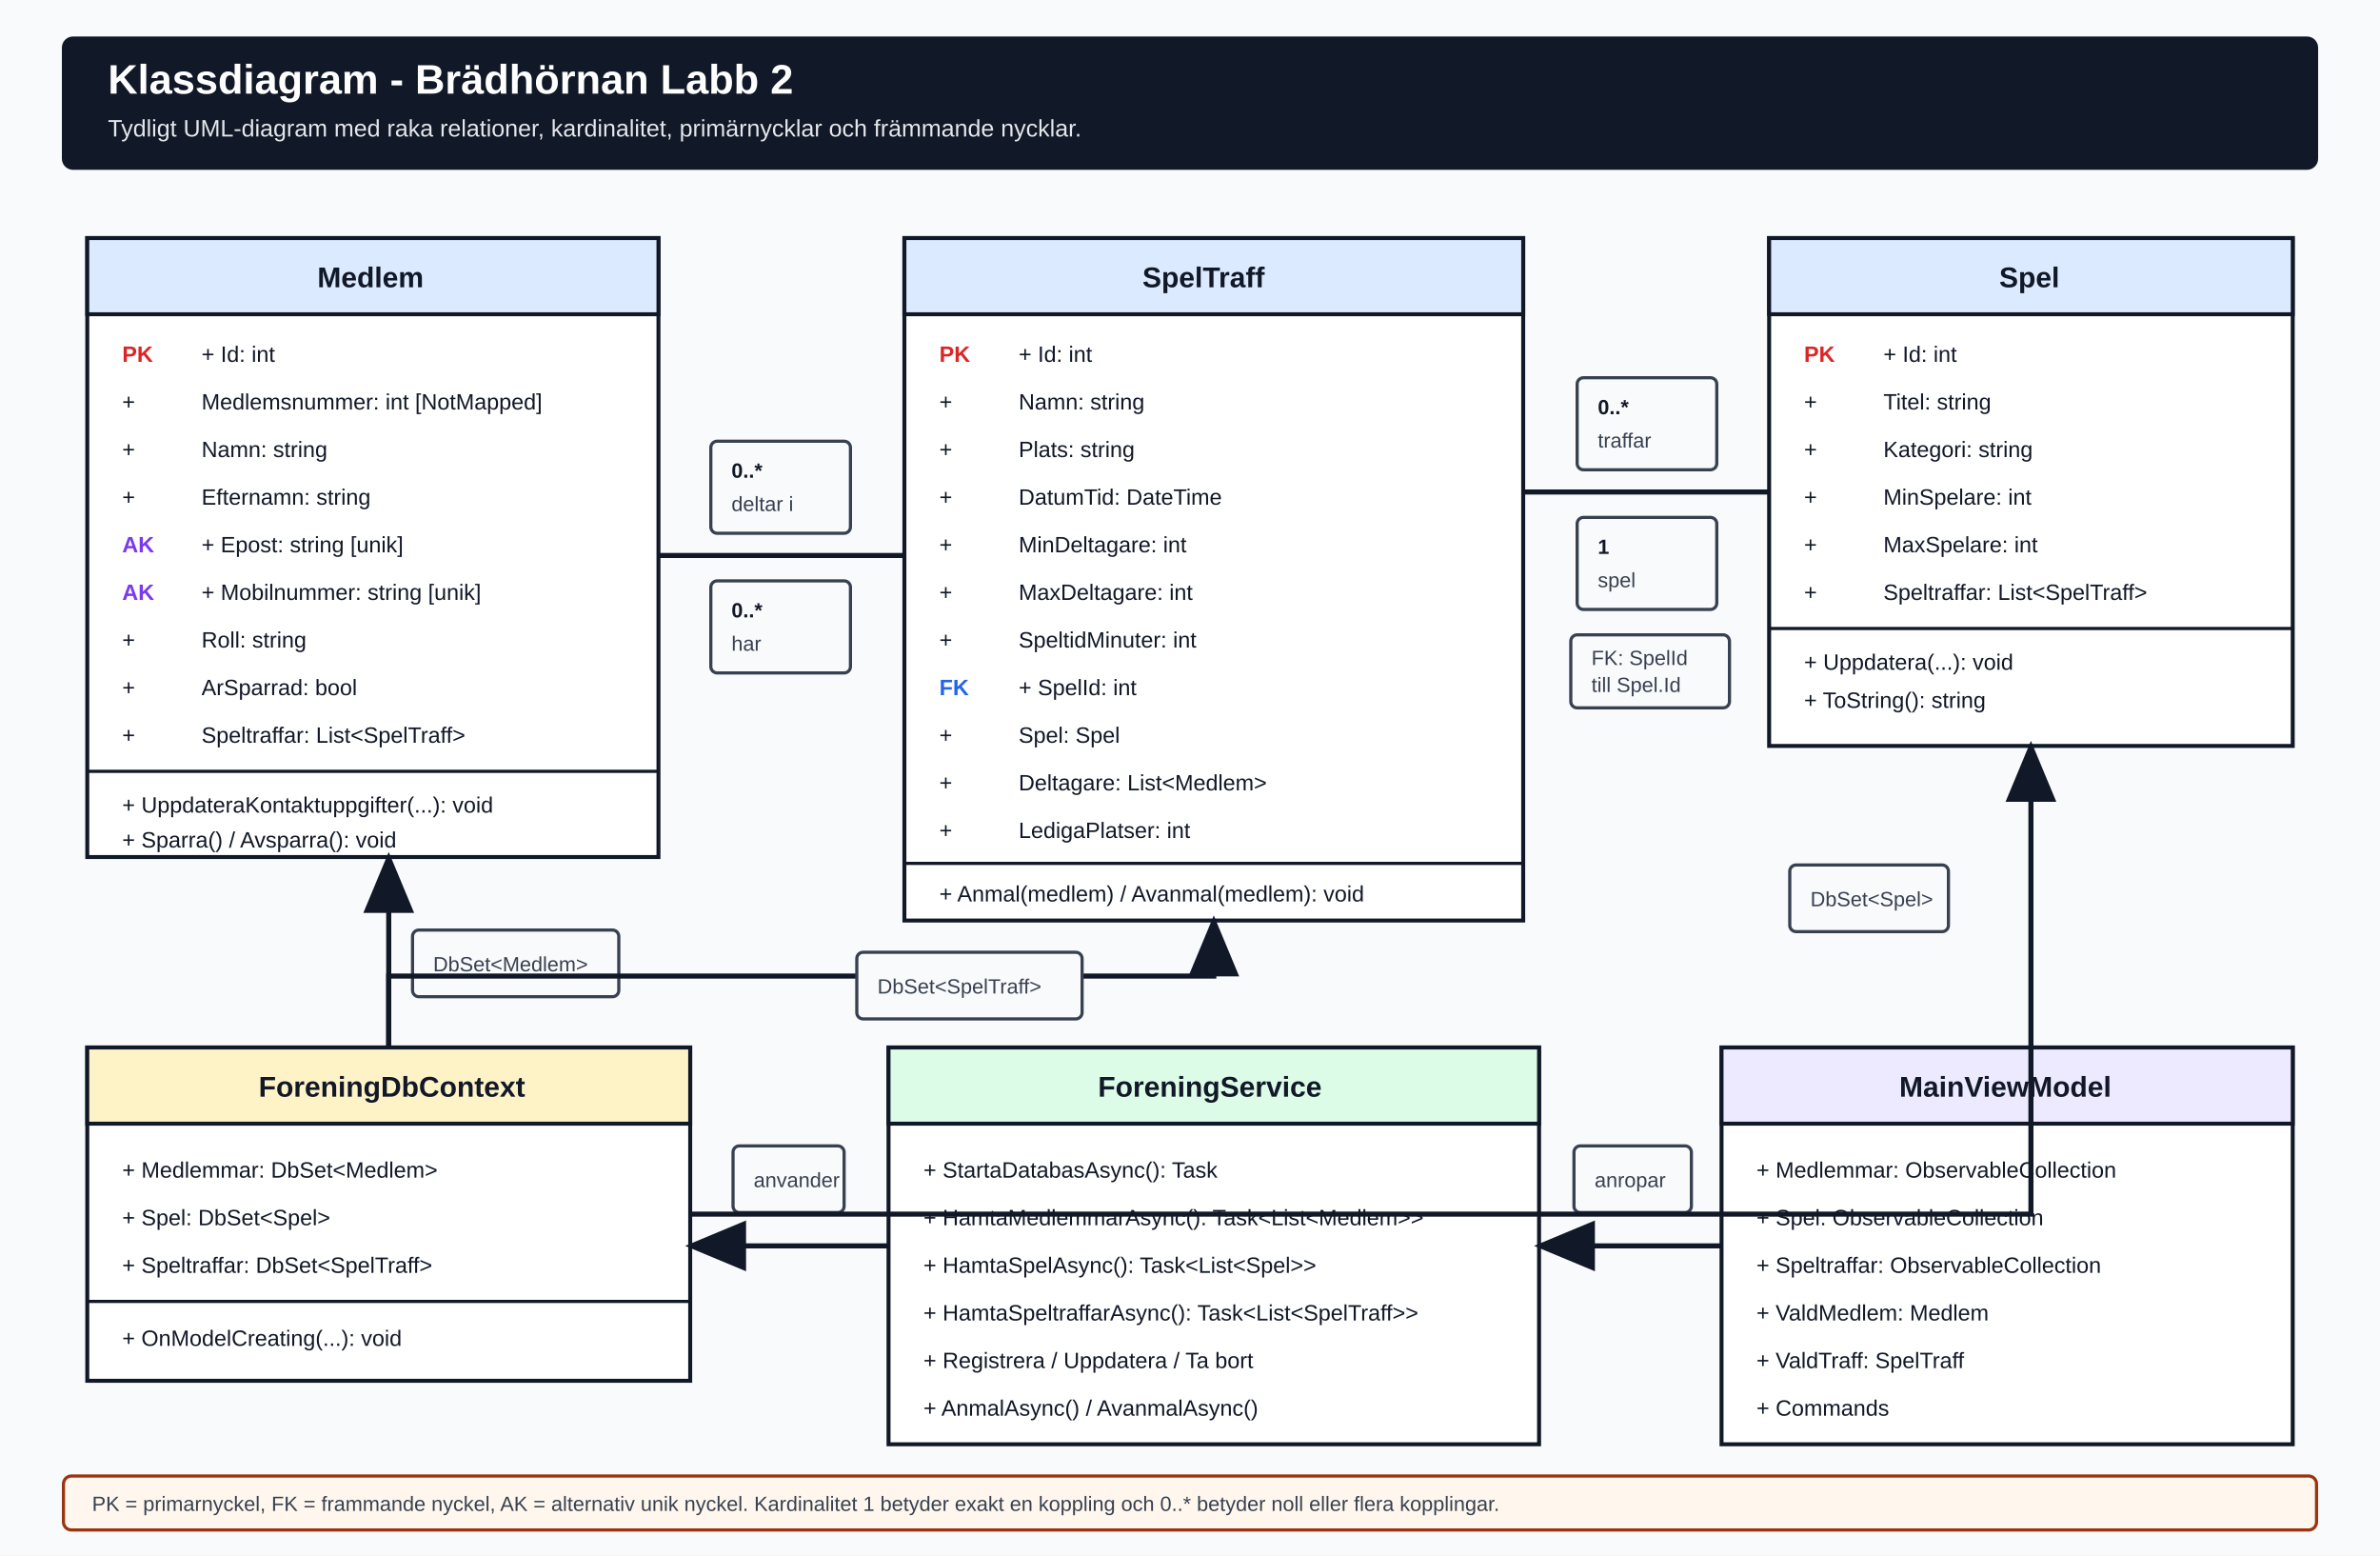
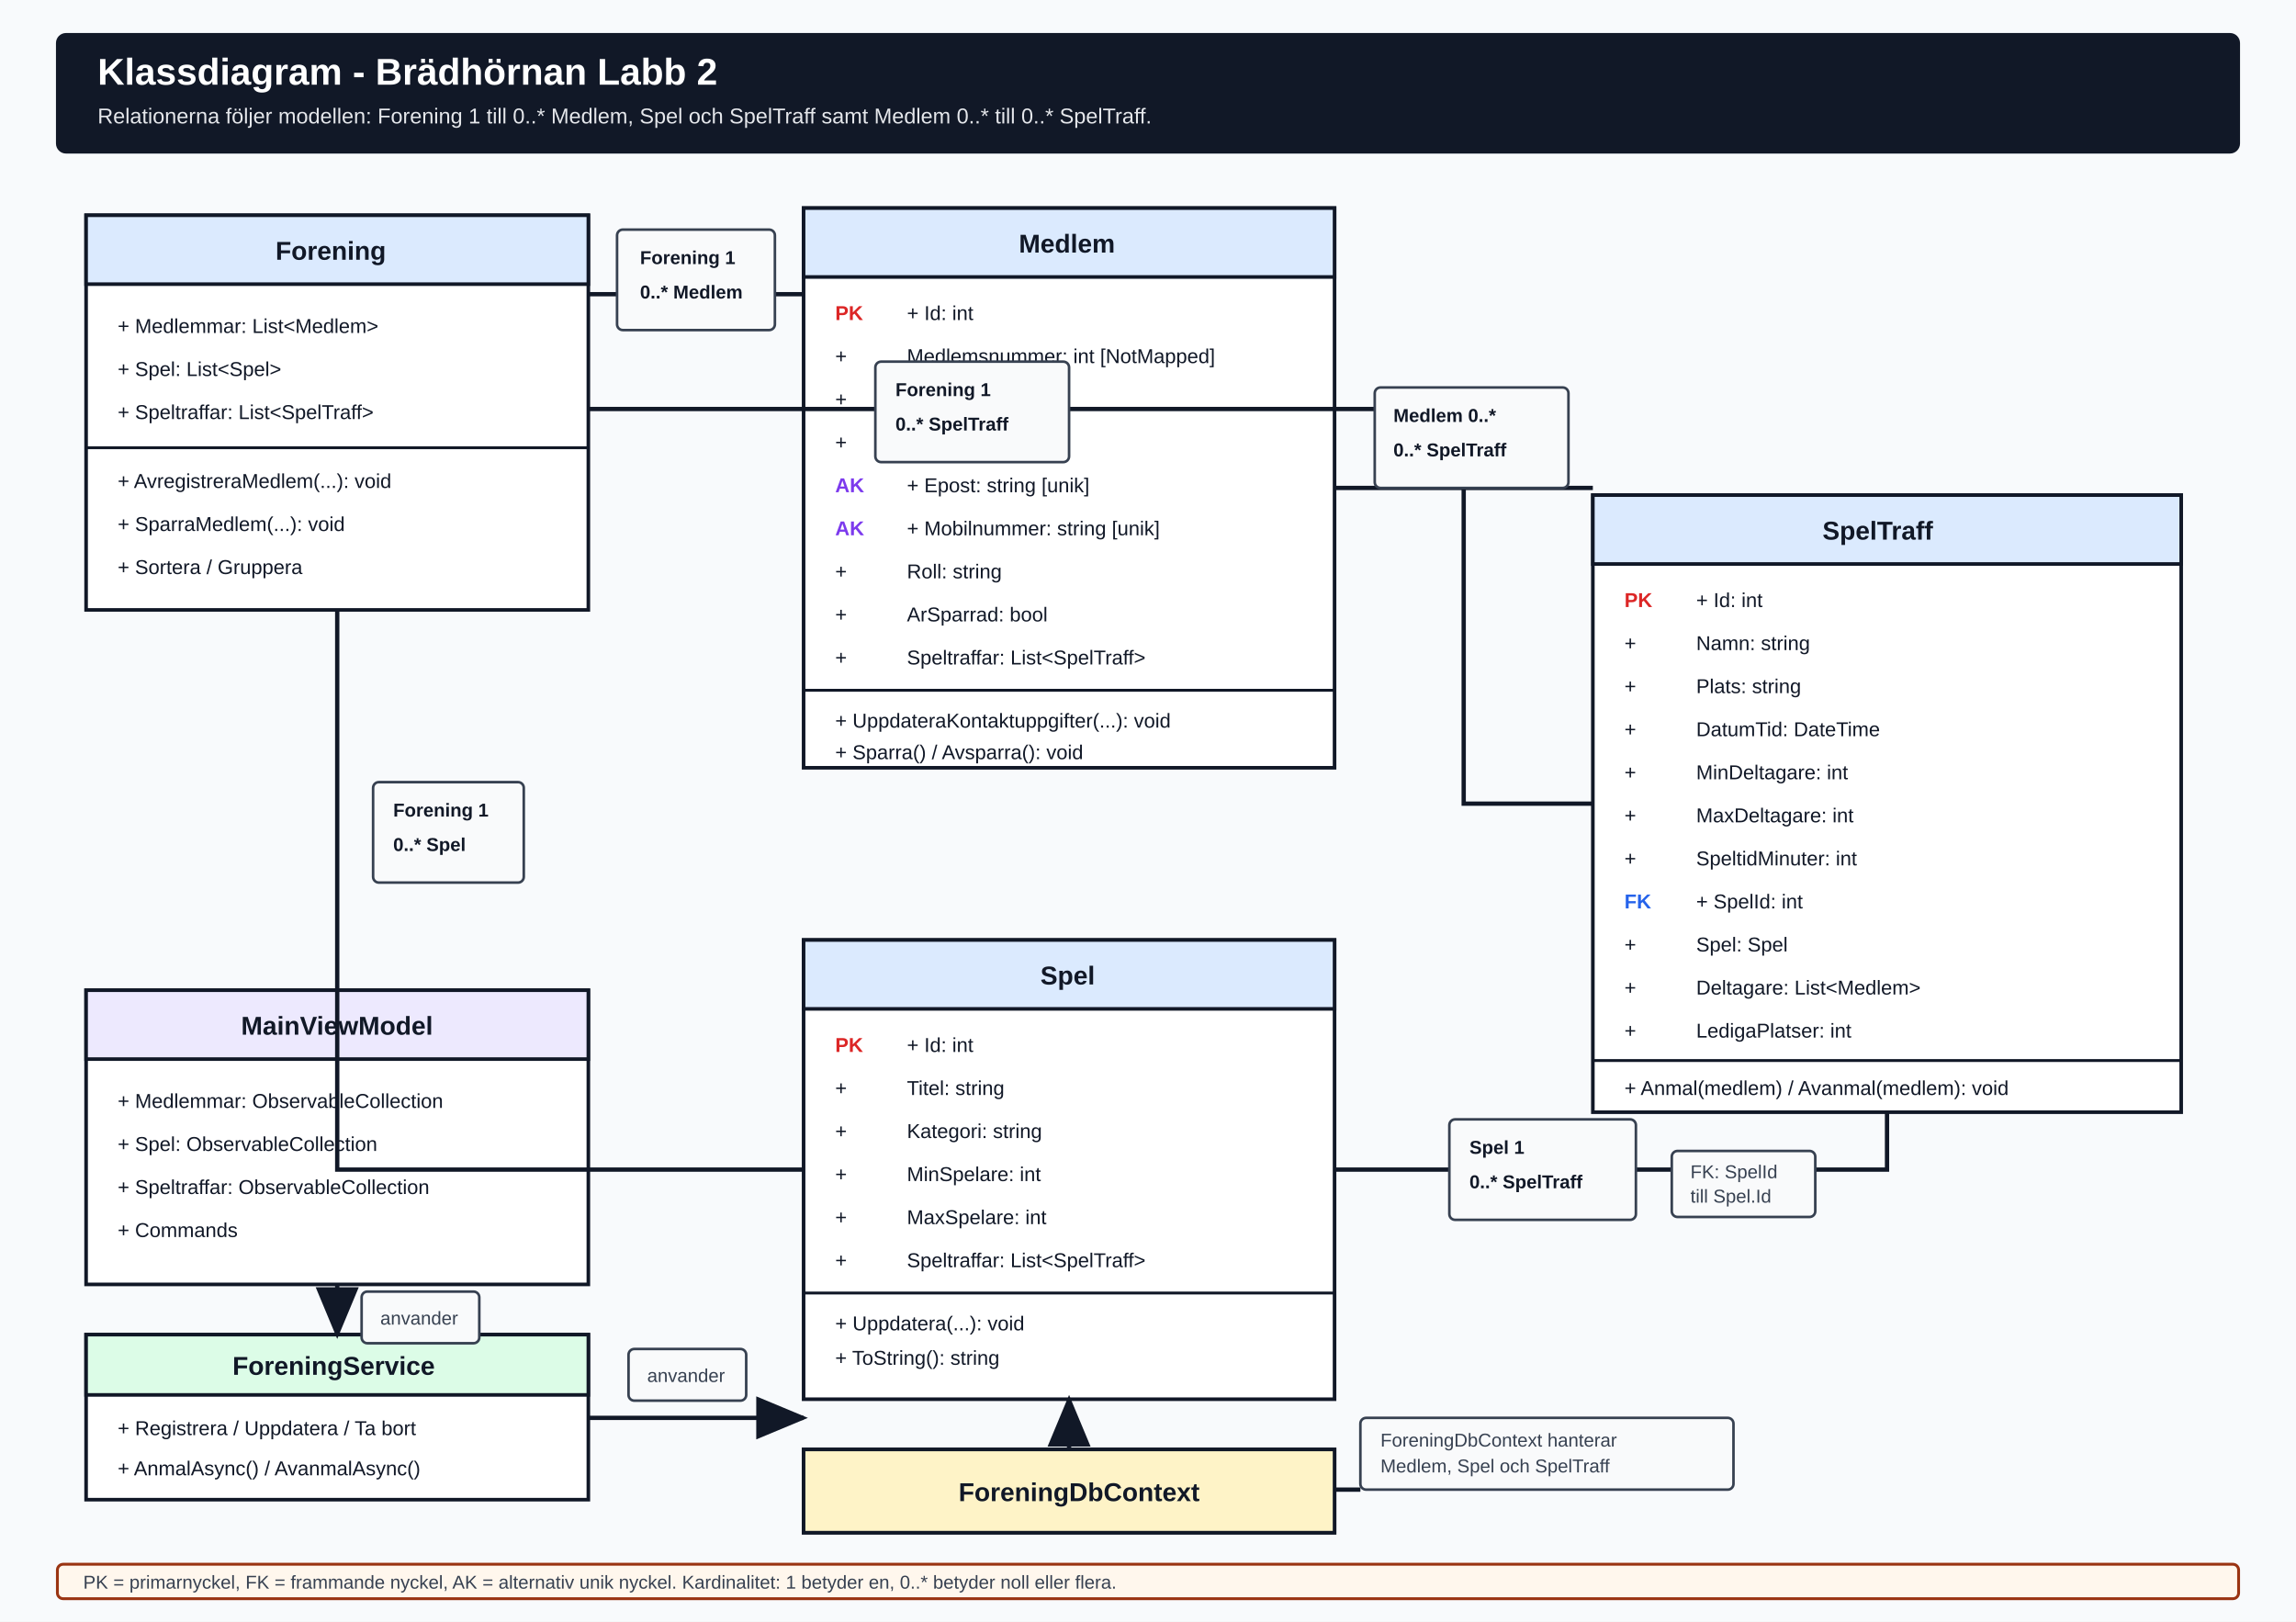
- <svg xmlns="http://www.w3.org/2000/svg" width="1500" height="980" viewBox="0 0 1500 980">
+ <svg xmlns="http://www.w3.org/2000/svg" width="1600" height="1130" viewBox="0 0 1600 1130">
  <style>
    .page { fill: #f8fafc; }
    .titleBox { fill: #111827; stroke: #111827; stroke-width: 2; }
    .title { font: bold 26px Arial, sans-serif; fill: #ffffff; }
    .subtitle { font: 15px Arial, sans-serif; fill: #e5e7eb; }
    .classBox { fill: #ffffff; stroke: #111827; stroke-width: 2.5; }
    .domainHead { fill: #dbeafe; stroke: #111827; stroke-width: 2.5; }
    .serviceHead { fill: #dcfce7; stroke: #111827; stroke-width: 2.5; }
    .viewHead { fill: #ede9fe; stroke: #111827; stroke-width: 2.5; }
    .dbHead { fill: #fef3c7; stroke: #111827; stroke-width: 2.5; }
    .sectionLine { stroke: #111827; stroke-width: 2; }
    .className { font: bold 18px Arial, sans-serif; fill: #111827; }
    .member { font: 14px Arial, sans-serif; fill: #111827; }
    .method { font: 14px Arial, sans-serif; fill: #111827; }
    .pk { font: bold 14px Arial, sans-serif; fill: #dc2626; }
    .fk { font: bold 14px Arial, sans-serif; fill: #2563eb; }
    .ak { font: bold 14px Arial, sans-serif; fill: #7c3aed; }
-     .relation { stroke: #111827; stroke-width: 3.2; fill: none; marker-end: url(#arrow); }
-     .assoc { stroke: #111827; stroke-width: 3.2; fill: none; }
-     .labelBox { fill: #f9fafb; stroke: #374151; stroke-width: 2; }
+     .assoc { stroke: #111827; stroke-width: 3; fill: none; }
+     .useLine { stroke: #111827; stroke-width: 3; fill: none; marker-end: url(#arrow); }
+     .labelBox { fill: #f9fafb; stroke: #374151; stroke-width: 1.8; }
    .label { font: bold 13px Arial, sans-serif; fill: #111827; }
    .small { font: 13px Arial, sans-serif; fill: #374151; }
    .legend { fill: #fff7ed; stroke: #9a3412; stroke-width: 2; }
  </style>
  <defs>
    <marker id="arrow" markerWidth="13" markerHeight="13" refX="11" refY="5" orient="auto" markerUnits="strokeWidth">
      <path d="M0,0 L0,10 L12,5 z" fill="#111827" />
    </marker>
  </defs>
-   <rect class="page" width="1500" height="980" />
+   <rect class="page" width="1600" height="1130" />
  <g transform="translate(40 24)">
-     <rect class="titleBox" width="1420" height="82" rx="6" />
+     <rect class="titleBox" width="1520" height="82" rx="6" />
    <text class="title" x="28" y="35">Klassdiagram - Brädhörnan Labb 2</text>
-     <text class="subtitle" x="28" y="62">Tydligt UML-diagram med raka relationer, kardinalitet, primärnycklar och främmande nycklar.</text>
-   </g>
-   <g transform="translate(55 150)">
-     <rect class="classBox" width="360" height="390" />
-     <rect class="domainHead" width="360" height="48" />
-     <text class="className" x="145" y="31">Medlem</text>
+     <text class="subtitle" x="28" y="62">Relationerna följer modellen: Forening 1 till 0..* Medlem, Spel och SpelTraff samt Medlem 0..* till 0..* SpelTraff.</text>
+   </g>
+   <g transform="translate(60 150)">
+     <rect class="classBox" width="350" height="275" />
+     <rect class="domainHead" width="350" height="48" />
+     <text class="className" x="132" y="31">Forening</text>
+     <text class="member" x="22" y="82">+ Medlemmar: List&lt;Medlem&gt;</text>
+     <text class="member" x="22" y="112">+ Spel: List&lt;Spel&gt;</text>
+     <text class="member" x="22" y="142">+ Speltraffar: List&lt;SpelTraff&gt;</text>
+     <line class="sectionLine" x1="0" y1="162" x2="350" y2="162" />
+     <text class="method" x="22" y="190">+ AvregistreraMedlem(...): void</text>
+     <text class="method" x="22" y="220">+ SparraMedlem(...): void</text>
+     <text class="method" x="22" y="250">+ Sortera / Gruppera</text>
+   </g>
+   <g transform="translate(560 145)">
+     <rect class="classBox" width="370" height="390" />
+     <rect class="domainHead" width="370" height="48" />
+     <text class="className" x="150" y="31">Medlem</text>
    <text class="pk" x="22" y="78">PK</text>
    <text class="member" x="72" y="78">+ Id: int</text>
    <text class="member" x="22" y="108">+</text>
    <text class="member" x="72" y="108">Medlemsnummer: int [NotMapped]</text>
    <text class="member" x="22" y="138">+</text>
    <text class="member" x="72" y="138">Namn: string</text>
    <text class="member" x="22" y="168">+</text>
    <text class="member" x="72" y="168">Efternamn: string</text>
    <text class="ak" x="22" y="198">AK</text>
    <text class="member" x="72" y="198">+ Epost: string [unik]</text>
    <text class="ak" x="22" y="228">AK</text>
    <text class="member" x="72" y="228">+ Mobilnummer: string [unik]</text>
    <text class="member" x="22" y="258">+</text>
    <text class="member" x="72" y="258">Roll: string</text>
    <text class="member" x="22" y="288">+</text>
    <text class="member" x="72" y="288">ArSparrad: bool</text>
    <text class="member" x="22" y="318">+</text>
    <text class="member" x="72" y="318">Speltraffar: List&lt;SpelTraff&gt;</text>
-     <line class="sectionLine" x1="0" y1="336" x2="360" y2="336" />
+     <line class="sectionLine" x1="0" y1="336" x2="370" y2="336" />
    <text class="method" x="22" y="362">+ UppdateraKontaktuppgifter(...): void</text>
    <text class="method" x="22" y="384">+ Sparra() / Avsparra(): void</text>
  </g>
-   <g transform="translate(570 150)">
-     <rect class="classBox" width="390" height="430" />
-     <rect class="domainHead" width="390" height="48" />
-     <text class="className" x="150" y="31">SpelTraff</text>
+   <g transform="translate(560 655)">
+     <rect class="classBox" width="370" height="320" />
+     <rect class="domainHead" width="370" height="48" />
+     <text class="className" x="165" y="31">Spel</text>
+     <text class="pk" x="22" y="78">PK</text>
+     <text class="member" x="72" y="78">+ Id: int</text>
+     <text class="member" x="22" y="108">+</text>
+     <text class="member" x="72" y="108">Titel: string</text>
+     <text class="member" x="22" y="138">+</text>
+     <text class="member" x="72" y="138">Kategori: string</text>
+     <text class="member" x="22" y="168">+</text>
+     <text class="member" x="72" y="168">MinSpelare: int</text>
+     <text class="member" x="22" y="198">+</text>
+     <text class="member" x="72" y="198">MaxSpelare: int</text>
+     <text class="member" x="22" y="228">+</text>
+     <text class="member" x="72" y="228">Speltraffar: List&lt;SpelTraff&gt;</text>
+     <line class="sectionLine" x1="0" y1="246" x2="370" y2="246" />
+     <text class="method" x="22" y="272">+ Uppdatera(...): void</text>
+     <text class="method" x="22" y="296">+ ToString(): string</text>
+   </g>
+   <g transform="translate(1110 345)">
+     <rect class="classBox" width="410" height="430" />
+     <rect class="domainHead" width="410" height="48" />
+     <text class="className" x="160" y="31">SpelTraff</text>
    <text class="pk" x="22" y="78">PK</text>
    <text class="member" x="72" y="78">+ Id: int</text>
    <text class="member" x="22" y="108">+</text>
    <text class="member" x="72" y="108">Namn: string</text>
    <text class="member" x="22" y="138">+</text>
    <text class="member" x="72" y="138">Plats: string</text>
    <text class="member" x="22" y="168">+</text>
    <text class="member" x="72" y="168">DatumTid: DateTime</text>
    <text class="member" x="22" y="198">+</text>
    <text class="member" x="72" y="198">MinDeltagare: int</text>
    <text class="member" x="22" y="228">+</text>
    <text class="member" x="72" y="228">MaxDeltagare: int</text>
    <text class="member" x="22" y="258">+</text>
    <text class="member" x="72" y="258">SpeltidMinuter: int</text>
    <text class="fk" x="22" y="288">FK</text>
    <text class="member" x="72" y="288">+ SpelId: int</text>
    <text class="member" x="22" y="318">+</text>
    <text class="member" x="72" y="318">Spel: Spel</text>
    <text class="member" x="22" y="348">+</text>
    <text class="member" x="72" y="348">Deltagare: List&lt;Medlem&gt;</text>
    <text class="member" x="22" y="378">+</text>
    <text class="member" x="72" y="378">LedigaPlatser: int</text>
-     <line class="sectionLine" x1="0" y1="394" x2="390" y2="394" />
+     <line class="sectionLine" x1="0" y1="394" x2="410" y2="394" />
    <text class="method" x="22" y="418">+ Anmal(medlem) / Avanmal(medlem): void</text>
  </g>
-   <g transform="translate(1115 150)">
-     <rect class="classBox" width="330" height="320" />
-     <rect class="domainHead" width="330" height="48" />
-     <text class="className" x="145" y="31">Spel</text>
-     <text class="pk" x="22" y="78">PK</text>
-     <text class="member" x="72" y="78">+ Id: int</text>
-     <text class="member" x="22" y="108">+</text>
-     <text class="member" x="72" y="108">Titel: string</text>
-     <text class="member" x="22" y="138">+</text>
-     <text class="member" x="72" y="138">Kategori: string</text>
-     <text class="member" x="22" y="168">+</text>
-     <text class="member" x="72" y="168">MinSpelare: int</text>
-     <text class="member" x="22" y="198">+</text>
-     <text class="member" x="72" y="198">MaxSpelare: int</text>
-     <text class="member" x="22" y="228">+</text>
-     <text class="member" x="72" y="228">Speltraffar: List&lt;SpelTraff&gt;</text>
-     <line class="sectionLine" x1="0" y1="246" x2="330" y2="246" />
-     <text class="method" x="22" y="272">+ Uppdatera(...): void</text>
-     <text class="method" x="22" y="296">+ ToString(): string</text>
-   </g>
-   <g transform="translate(55 660)">
-     <rect class="classBox" width="380" height="210" />
-     <rect class="dbHead" width="380" height="48" />
-     <text class="className" x="108" y="31">ForeningDbContext</text>
-     <text class="member" x="22" y="82">+ Medlemmar: DbSet&lt;Medlem&gt;</text>
-     <text class="member" x="22" y="112">+ Spel: DbSet&lt;Spel&gt;</text>
-     <text class="member" x="22" y="142">+ Speltraffar: DbSet&lt;SpelTraff&gt;</text>
-     <line class="sectionLine" x1="0" y1="160" x2="380" y2="160" />
-     <text class="method" x="22" y="188">+ OnModelCreating(...): void</text>
-   </g>
-   <g transform="translate(560 660)">
-     <rect class="classBox" width="410" height="250" />
-     <rect class="serviceHead" width="410" height="48" />
-     <text class="className" x="132" y="31">ForeningService</text>
-     <text class="method" x="22" y="82">+ StartaDatabasAsync(): Task</text>
-     <text class="method" x="22" y="112">+ HamtaMedlemmarAsync(): Task&lt;List&lt;Medlem&gt;&gt;</text>
-     <text class="method" x="22" y="142">+ HamtaSpelAsync(): Task&lt;List&lt;Spel&gt;&gt;</text>
-     <text class="method" x="22" y="172">+ HamtaSpeltraffarAsync(): Task&lt;List&lt;SpelTraff&gt;&gt;</text>
-     <text class="method" x="22" y="202">+ Registrera / Uppdatera / Ta bort</text>
-     <text class="method" x="22" y="232">+ AnmalAsync() / AvanmalAsync()</text>
-   </g>
-   <g transform="translate(1085 660)">
-     <rect class="classBox" width="360" height="250" />
-     <rect class="viewHead" width="360" height="48" />
-     <text class="className" x="112" y="31">MainViewModel</text>
+   <g transform="translate(60 690)">
+     <rect class="classBox" width="350" height="205" />
+     <rect class="viewHead" width="350" height="48" />
+     <text class="className" x="108" y="31">MainViewModel</text>
    <text class="member" x="22" y="82">+ Medlemmar: ObservableCollection</text>
    <text class="member" x="22" y="112">+ Spel: ObservableCollection</text>
    <text class="member" x="22" y="142">+ Speltraffar: ObservableCollection</text>
-     <text class="member" x="22" y="172">+ ValdMedlem: Medlem</text>
-     <text class="member" x="22" y="202">+ ValdTraff: SpelTraff</text>
-     <text class="member" x="22" y="232">+ Commands</text>
-   </g>
-   <path class="assoc" d="M415 350 H570" />
-   <g transform="translate(448 278)">
-     <rect class="labelBox" width="88" height="58" rx="4" />
-     <text class="label" x="13" y="23">0..*</text>
-     <text class="small" x="13" y="44">deltar i</text>
-   </g>
-   <g transform="translate(448 366)">
-     <rect class="labelBox" width="88" height="58" rx="4" />
-     <text class="label" x="13" y="23">0..*</text>
-     <text class="small" x="13" y="44">har</text>
-   </g>
-   <path class="assoc" d="M960 310 H1115" />
-   <g transform="translate(994 238)">
-     <rect class="labelBox" width="88" height="58" rx="4" />
-     <text class="label" x="13" y="23">0..*</text>
-     <text class="small" x="13" y="44">traffar</text>
-   </g>
-   <g transform="translate(994 326)">
-     <rect class="labelBox" width="88" height="58" rx="4" />
-     <text class="label" x="13" y="23">1</text>
-     <text class="small" x="13" y="44">spel</text>
-   </g>
-   <g transform="translate(990 400)">
+     <text class="member" x="22" y="172">+ Commands</text>
+   </g>
+   <g transform="translate(60 930)">
+     <rect class="classBox" width="350" height="115" />
+     <rect class="serviceHead" width="350" height="42" />
+     <text class="className" x="102" y="28">ForeningService</text>
+     <text class="method" x="22" y="70">+ Registrera / Uppdatera / Ta bort</text>
+     <text class="method" x="22" y="98">+ AnmalAsync() / AvanmalAsync()</text>
+   </g>
+   <g transform="translate(560 1010)">
+     <rect class="classBox" width="370" height="58" />
+     <rect class="dbHead" width="370" height="58" />
+     <text class="className" x="108" y="36">ForeningDbContext</text>
+   </g>
+   <path class="assoc" d="M410 205 H560" />
+   <g transform="translate(430 160)">
+     <rect class="labelBox" width="110" height="70" rx="4" />
+     <text class="label" x="16" y="24">Forening 1</text>
+     <text class="label" x="16" y="48">0..* Medlem</text>
+   </g>
+   <path class="assoc" d="M235 425 V815 H560" />
+   <g transform="translate(260 545)">
+     <rect class="labelBox" width="105" height="70" rx="4" />
+     <text class="label" x="14" y="24">Forening 1</text>
+     <text class="label" x="14" y="48">0..* Spel</text>
+   </g>
+   <path class="assoc" d="M410 285 H1020 V560 H1110" />
+   <g transform="translate(610 252)">
+     <rect class="labelBox" width="135" height="70" rx="4" />
+     <text class="label" x="14" y="24">Forening 1</text>
+     <text class="label" x="14" y="48">0..* SpelTraff</text>
+   </g>
+   <path class="assoc" d="M930 815 H1315 V775" />
+   <g transform="translate(1010 780)">
+     <rect class="labelBox" width="130" height="70" rx="4" />
+     <text class="label" x="14" y="24">Spel 1</text>
+     <text class="label" x="14" y="48">0..* SpelTraff</text>
+   </g>
+   <g transform="translate(1165 802)">
    <rect class="labelBox" width="100" height="46" rx="4" />
    <text class="small" x="13" y="19">FK: SpelId</text>
    <text class="small" x="13" y="36">till Spel.Id</text>
  </g>
-   <path class="relation" d="M1085 785 H970" />
-   <g transform="translate(992 722)">
-     <rect class="labelBox" width="74" height="42" rx="4" />
-     <text class="small" x="13" y="26">anropar</text>
-   </g>
-   <path class="relation" d="M560 785 H435" />
-   <g transform="translate(462 722)">
-     <rect class="labelBox" width="70" height="42" rx="4" />
-     <text class="small" x="13" y="26">anvander</text>
-   </g>
-   <path class="relation" d="M245 660 V540" />
-   <g transform="translate(260 586)">
-     <rect class="labelBox" width="130" height="42" rx="4" />
-     <text class="small" x="13" y="26">DbSet&lt;Medlem&gt;</text>
-   </g>
-   <path class="relation" d="M245 660 V615 H765 V580" />
-   <g transform="translate(540 600)">
-     <rect class="labelBox" width="142" height="42" rx="4" />
-     <text class="small" x="13" y="26">DbSet&lt;SpelTraff&gt;</text>
-   </g>
-   <path class="relation" d="M435 765 H1280 V470" />
-   <g transform="translate(1128 545)">
-     <rect class="labelBox" width="100" height="42" rx="4" />
-     <text class="small" x="13" y="26">DbSet&lt;Spel&gt;</text>
-   </g>
-   <g transform="translate(40 930)">
-     <rect class="legend" width="1420" height="34" rx="5" />
-     <text class="small" x="18" y="22">PK = primarnyckel, FK = frammande nyckel, AK = alternativ unik nyckel. Kardinalitet 1 betyder exakt en koppling och 0..* betyder noll eller flera kopplingar.</text>
+   <path class="assoc" d="M930 340 H1110" />
+   <g transform="translate(958 270)">
+     <rect class="labelBox" width="135" height="70" rx="4" />
+     <text class="label" x="13" y="24">Medlem 0..*</text>
+     <text class="label" x="13" y="48">0..* SpelTraff</text>
+   </g>
+   <path class="useLine" d="M235 895 V930" />
+   <g transform="translate(252 900)">
+     <rect class="labelBox" width="82" height="36" rx="4" />
+     <text class="small" x="13" y="23">anvander</text>
+   </g>
+   <path class="useLine" d="M410 988 H560" />
+   <g transform="translate(438 940)">
+     <rect class="labelBox" width="82" height="36" rx="4" />
+     <text class="small" x="13" y="23">anvander</text>
+   </g>
+   <path class="useLine" d="M745 1010 V975" />
+   <g transform="translate(948 988)">
+     <rect class="labelBox" width="260" height="50" rx="4" />
+     <text class="small" x="14" y="20">ForeningDbContext hanterar</text>
+     <text class="small" x="14" y="38">Medlem, Spel och SpelTraff</text>
+   </g>
+   <path class="assoc" d="M930 1038 H948" />
+   <g transform="translate(40 1090)">
+     <rect class="legend" width="1520" height="24" rx="4" />
+     <text class="small" x="18" y="17">PK = primarnyckel, FK = frammande nyckel, AK = alternativ unik nyckel. Kardinalitet: 1 betyder en, 0..* betyder noll eller flera.</text>
  </g>
</svg>
